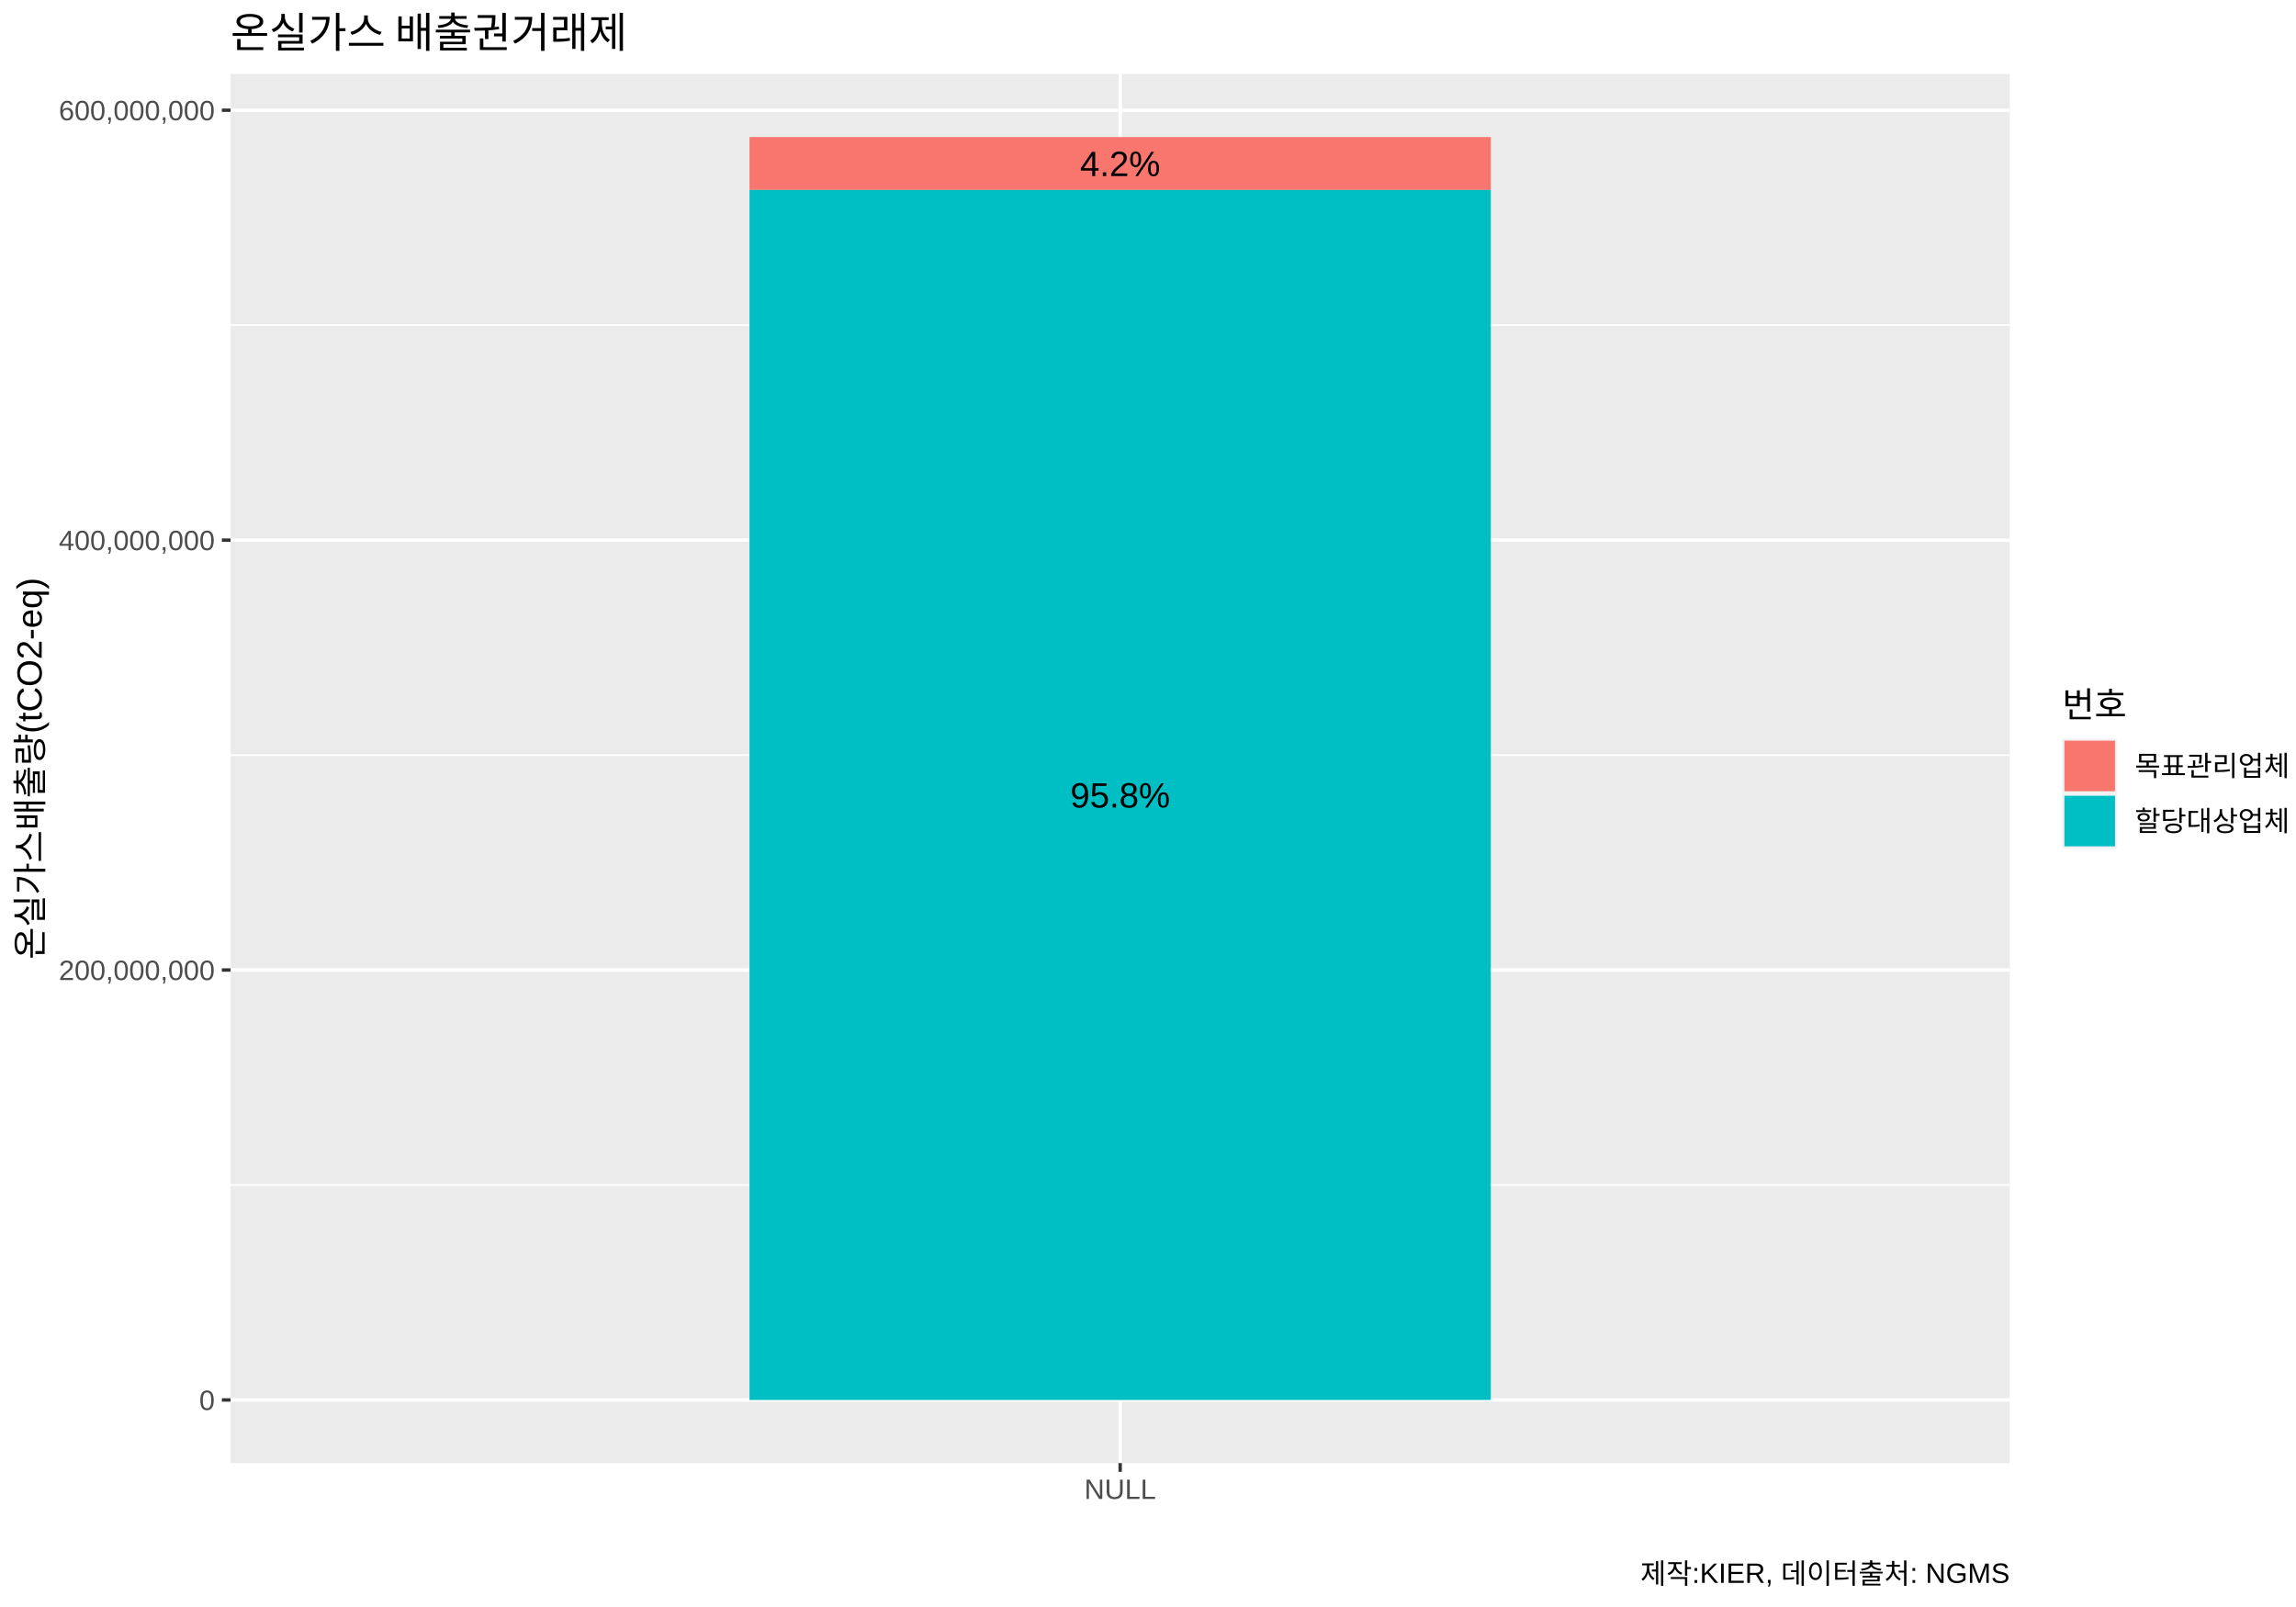
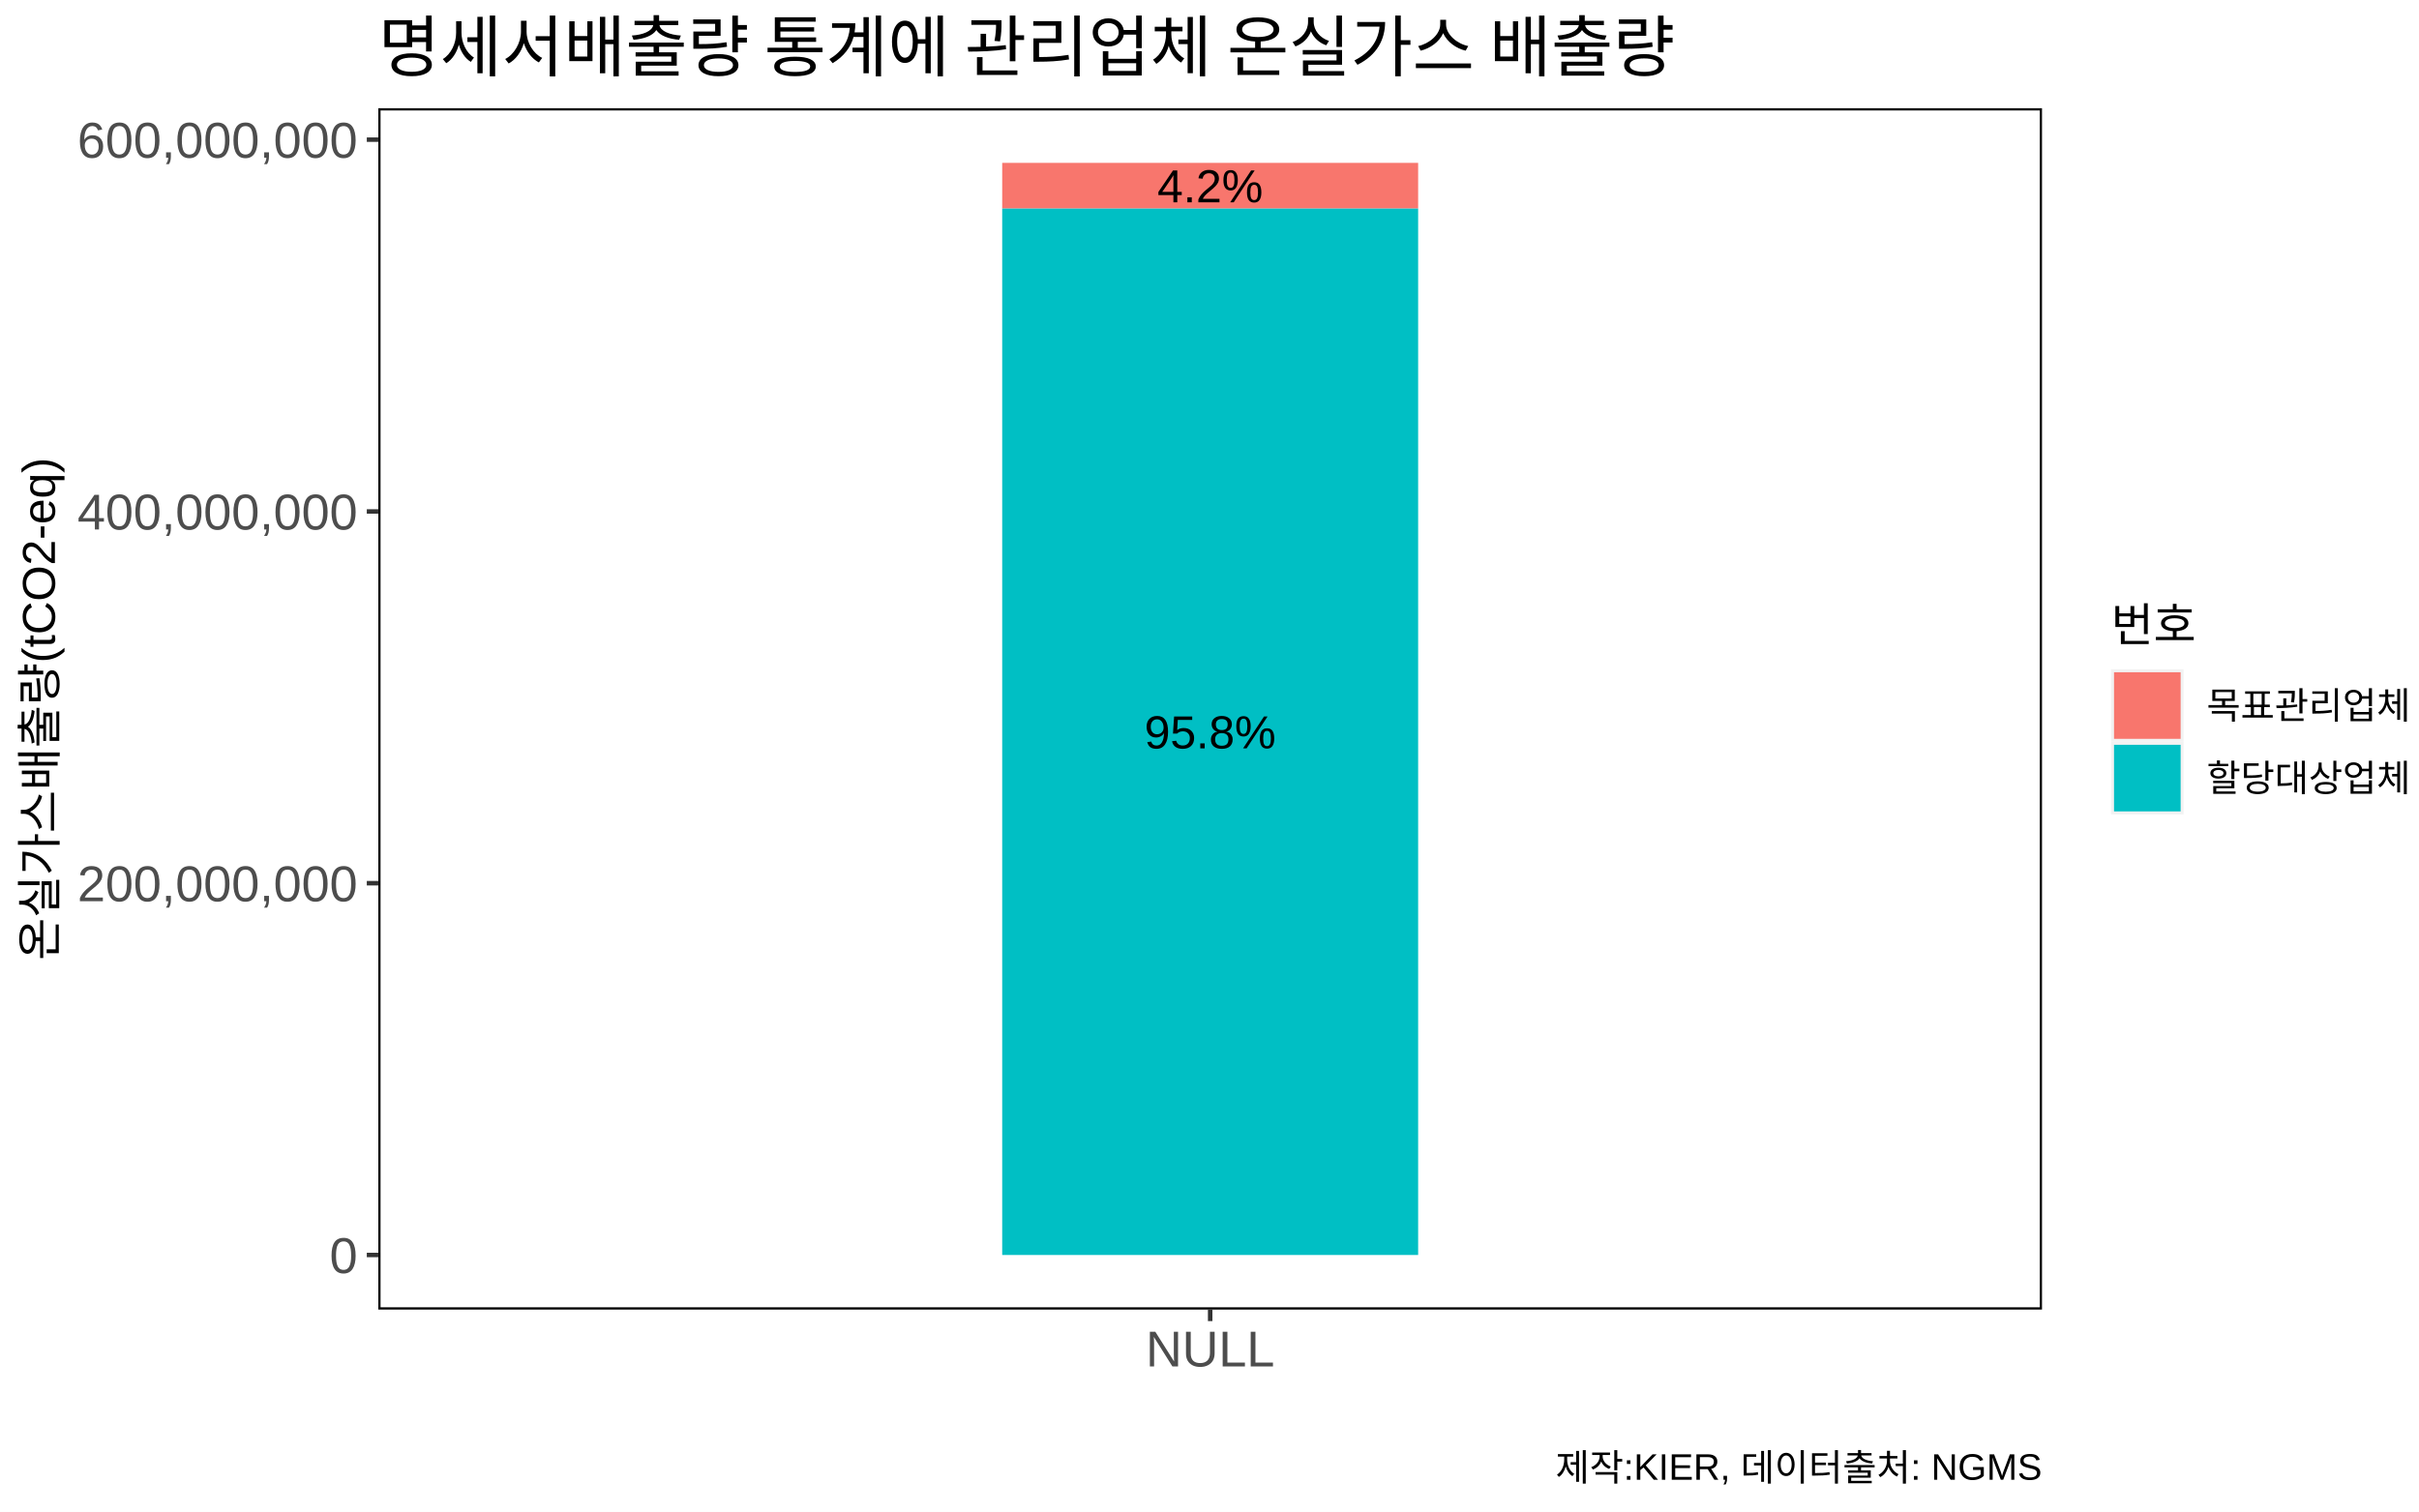
- <svg xmlns="http://www.w3.org/2000/svg" class="svglite" width="720.00pt" height="504.00pt" viewBox="0 0 720.00 504.00">
+ <svg xmlns="http://www.w3.org/2000/svg" class="svglite" width="576.00pt" height="360.00pt" viewBox="0 0 576.00 360.00">
  <defs>
    <style type="text/css">
    .svglite line, .svglite polyline, .svglite polygon, .svglite path, .svglite rect, .svglite circle {
      fill: none;
      stroke: #000000;
      stroke-linecap: round;
      stroke-linejoin: round;
      stroke-miterlimit: 10.00;
    }
  </style>
  </defs>
  <rect width="100%" height="100%" style="stroke: none; fill: #FFFFFF;" />
  <defs>
-     <clipPath id="cpMC4wMHw3MjAuMDB8MC4wMHw1MDQuMDA=">
-       <rect x="0.00" y="0.00" width="720.00" height="504.00" />
+     <clipPath id="cpMC4wMHw1NzYuMDB8MC4wMHwzNjAuMDA=">
+       <rect x="0.00" y="0.00" width="576.00" height="360.00" />
    </clipPath>
  </defs>
-   <g clip-path="url(#cpMC4wMHw3MjAuMDB8MC4wMHw1MDQuMDA=)">
-     <rect x="0.00" y="-0" width="720.00" height="504.00" style="stroke-width: 1.07; stroke: #FFFFFF; fill: #FFFFFF;" />
+   <g clip-path="url(#cpMC4wMHw1NzYuMDB8MC4wMHwzNjAuMDA=)">
+     <rect x="0.00" y="0.00" width="576.00" height="360.00" style="stroke-width: 1.07; stroke: #FFFFFF; fill: #FFFFFF;" />
  </g>
  <defs>
-     <clipPath id="cpNzIuMzF8NjMwLjIzfDIzLjE4fDQ1OC44Nw==">
-       <rect x="72.31" y="23.18" width="557.92" height="435.70" />
+     <clipPath id="cpOTAuMDh8NDg2LjIzfDI1Ljc4fDMxMS45MQ==">
+       <rect x="90.08" y="25.78" width="396.15" height="286.12" />
    </clipPath>
  </defs>
-   <g clip-path="url(#cpNzIuMzF8NjMwLjIzfDIzLjE4fDQ1OC44Nw==)">
-     <rect x="72.31" y="23.18" width="557.92" height="435.70" style="stroke-width: 1.07; stroke: none; fill: #EBEBEB;" />
-     <polyline points="72.31,371.65 630.23,371.65 " style="stroke-width: 0.53; stroke: #FFFFFF; stroke-linecap: butt;" />
-     <polyline points="72.31,236.82 630.23,236.82 " style="stroke-width: 0.53; stroke: #FFFFFF; stroke-linecap: butt;" />
-     <polyline points="72.31,101.98 630.23,101.98 " style="stroke-width: 0.53; stroke: #FFFFFF; stroke-linecap: butt;" />
-     <polyline points="72.31,439.07 630.23,439.07 " style="stroke-width: 1.07; stroke: #FFFFFF; stroke-linecap: butt;" />
-     <polyline points="72.31,304.23 630.23,304.23 " style="stroke-width: 1.07; stroke: #FFFFFF; stroke-linecap: butt;" />
-     <polyline points="72.31,169.40 630.23,169.40 " style="stroke-width: 1.07; stroke: #FFFFFF; stroke-linecap: butt;" />
-     <polyline points="72.31,34.57 630.23,34.57 " style="stroke-width: 1.07; stroke: #FFFFFF; stroke-linecap: butt;" />
-     <polyline points="351.27,458.87 351.27,23.18 " style="stroke-width: 1.07; stroke: #FFFFFF; stroke-linecap: butt;" />
-     <rect x="235.03" y="42.98" width="232.47" height="16.59" style="stroke-width: 1.07; stroke: none; stroke-linecap: square; stroke-linejoin: miter; fill: #F8766D;" />
-     <rect x="235.03" y="59.57" width="232.47" height="379.50" style="stroke-width: 1.07; stroke: none; stroke-linecap: square; stroke-linejoin: miter; fill: #00BFC4;" />
-     <text x="351.27" y="55.23" text-anchor="middle" style="font-size: 11.04px; font-family: Arial;" textLength="25.14px" lengthAdjust="spacingAndGlyphs">4.2%</text>
-     <text x="351.27" y="253.27" text-anchor="middle" style="font-size: 11.04px; font-family: Arial;" textLength="31.28px" lengthAdjust="spacingAndGlyphs">95.8%</text>
+   <g clip-path="url(#cpOTAuMDh8NDg2LjIzfDI1Ljc4fDMxMS45MQ==)">
+     <rect x="90.08" y="25.78" width="396.15" height="286.12" style="stroke-width: 1.07;" />
+     <rect x="238.64" y="38.79" width="99.04" height="10.89" style="stroke-width: 1.07; stroke: none; stroke-linecap: square; stroke-linejoin: miter; fill: #F8766D;" />
+     <rect x="238.64" y="49.68" width="99.04" height="249.22" style="stroke-width: 1.07; stroke: none; stroke-linecap: square; stroke-linejoin: miter; fill: #00BFC4;" />
+     <text x="288.16" y="48.19" text-anchor="middle" style="font-size: 11.04px; font-family: Arial;" textLength="25.14px" lengthAdjust="spacingAndGlyphs">4.2%</text>
+     <text x="288.16" y="178.24" text-anchor="middle" style="font-size: 11.04px; font-family: Arial;" textLength="31.28px" lengthAdjust="spacingAndGlyphs">95.8%</text>
  </g>
-   <g clip-path="url(#cpMC4wMHw3MjAuMDB8MC4wMHw1MDQuMDA=)">
-     <text x="67.37" y="442.22" text-anchor="end" style="font-size: 8.80px; fill: #4D4D4D; font-family: Arial;" textLength="4.90px" lengthAdjust="spacingAndGlyphs">0</text>
-     <text x="67.37" y="307.38" text-anchor="end" style="font-size: 8.80px; fill: #4D4D4D; font-family: Arial;" textLength="48.96px" lengthAdjust="spacingAndGlyphs">200,000,000</text>
-     <text x="67.37" y="172.55" text-anchor="end" style="font-size: 8.80px; fill: #4D4D4D; font-family: Arial;" textLength="48.96px" lengthAdjust="spacingAndGlyphs">400,000,000</text>
-     <text x="67.37" y="37.72" text-anchor="end" style="font-size: 8.80px; fill: #4D4D4D; font-family: Arial;" textLength="48.96px" lengthAdjust="spacingAndGlyphs">600,000,000</text>
-     <polyline points="69.57,439.07 72.31,439.07 " style="stroke-width: 1.07; stroke: #333333; stroke-linecap: butt;" />
-     <polyline points="69.57,304.23 72.31,304.23 " style="stroke-width: 1.07; stroke: #333333; stroke-linecap: butt;" />
-     <polyline points="69.57,169.40 72.31,169.40 " style="stroke-width: 1.07; stroke: #333333; stroke-linecap: butt;" />
-     <polyline points="69.57,34.57 72.31,34.57 " style="stroke-width: 1.07; stroke: #333333; stroke-linecap: butt;" />
-     <polyline points="351.27,461.61 351.27,458.87 " style="stroke-width: 1.07; stroke: #333333; stroke-linecap: butt;" />
-     <text x="351.27" y="470.11" text-anchor="middle" style="font-size: 8.80px; fill: #4D4D4D; font-family: Arial;" textLength="22.49px" lengthAdjust="spacingAndGlyphs">NULL</text>
-     <text transform="translate(13.36,241.03) rotate(-90)" text-anchor="middle" style="font-size: 11.00px; font-family: Arial;" textLength="106.68px" lengthAdjust="spacingAndGlyphs">온실가스배출량(tCO2-eq)</text>
-     <rect x="641.19" y="210.43" width="73.33" height="61.19" style="stroke-width: 1.07; stroke: none; fill: #FFFFFF;" />
-     <text x="646.67" y="224.94" style="font-size: 11.00px; font-family: Arial;" textLength="16.50px" lengthAdjust="spacingAndGlyphs">번호</text>
-     <rect x="646.67" y="231.58" width="17.28" height="17.28" style="stroke-width: 1.07; stroke: none; fill: #F2F2F2;" />
-     <rect x="647.38" y="232.29" width="15.86" height="15.86" style="stroke-width: 1.07; stroke: none; stroke-linecap: square; stroke-linejoin: miter; fill: #F8766D;" />
-     <rect x="646.67" y="248.86" width="17.28" height="17.28" style="stroke-width: 1.07; stroke: none; fill: #F2F2F2;" />
-     <rect x="647.38" y="249.57" width="15.86" height="15.86" style="stroke-width: 1.07; stroke: none; stroke-linecap: square; stroke-linejoin: miter; fill: #00BFC4;" />
-     <text x="669.43" y="243.37" style="font-size: 8.80px; font-family: Arial;" textLength="39.61px" lengthAdjust="spacingAndGlyphs">목표관리업체</text>
-     <text x="669.43" y="260.65" style="font-size: 8.80px; font-family: Arial;" textLength="39.61px" lengthAdjust="spacingAndGlyphs">할당대상업체</text>
-     <text x="72.31" y="14.93" style="font-size: 13.20px; font-family: Arial;" textLength="102.59px" lengthAdjust="spacingAndGlyphs">온실가스 배출권거래제</text>
-     <text x="630.23" y="496.67" text-anchor="end" style="font-size: 8.80px; font-family: Arial;" textLength="105.39px" lengthAdjust="spacingAndGlyphs">제작:KIER, 데이터출처: NGMS</text>
+   <g clip-path="url(#cpMC4wMHw1NzYuMDB8MC4wMHwzNjAuMDA=)">
+     <text x="85.15" y="303.20" text-anchor="end" style="font-size: 12.00px; fill: #4D4D4D; font-family: Arial;" textLength="6.67px" lengthAdjust="spacingAndGlyphs">0</text>
+     <text x="85.15" y="214.65" text-anchor="end" style="font-size: 12.00px; fill: #4D4D4D; font-family: Arial;" textLength="66.74px" lengthAdjust="spacingAndGlyphs">200,000,000</text>
+     <text x="85.15" y="126.11" text-anchor="end" style="font-size: 12.00px; fill: #4D4D4D; font-family: Arial;" textLength="66.74px" lengthAdjust="spacingAndGlyphs">400,000,000</text>
+     <text x="85.15" y="37.56" text-anchor="end" style="font-size: 12.00px; fill: #4D4D4D; font-family: Arial;" textLength="66.74px" lengthAdjust="spacingAndGlyphs">600,000,000</text>
+     <polyline points="87.34,298.90 90.08,298.90 " style="stroke-width: 1.07; stroke: #333333; stroke-linecap: butt;" />
+     <polyline points="87.34,210.36 90.08,210.36 " style="stroke-width: 1.07; stroke: #333333; stroke-linecap: butt;" />
+     <polyline points="87.34,121.81 90.08,121.81 " style="stroke-width: 1.07; stroke: #333333; stroke-linecap: butt;" />
+     <polyline points="87.34,33.26 90.08,33.26 " style="stroke-width: 1.07; stroke: #333333; stroke-linecap: butt;" />
+     <polyline points="288.16,314.65 288.16,311.91 " style="stroke-width: 1.07; stroke: #333333; stroke-linecap: butt;" />
+     <text x="288.16" y="325.44" text-anchor="middle" style="font-size: 12.00px; fill: #4D4D4D; font-family: Arial;" textLength="30.69px" lengthAdjust="spacingAndGlyphs">NULL</text>
+     <text transform="translate(13.36,168.85) rotate(-90)" text-anchor="middle" style="font-size: 11.00px; font-family: Arial;" textLength="106.68px" lengthAdjust="spacingAndGlyphs">온실가스배출량(tCO2-eq)</text>
+     <rect x="497.19" y="138.25" width="73.33" height="61.19" style="stroke-width: 1.07; stroke: none; fill: #FFFFFF;" />
+     <text x="502.67" y="152.76" style="font-size: 11.00px; font-family: Arial;" textLength="16.50px" lengthAdjust="spacingAndGlyphs">번호</text>
+     <rect x="502.67" y="159.40" width="17.28" height="17.28" style="stroke-width: 1.07; stroke: none; fill: #F2F2F2;" />
+     <rect x="503.38" y="160.11" width="15.86" height="15.86" style="stroke-width: 1.07; stroke: none; stroke-linecap: square; stroke-linejoin: miter; fill: #F8766D;" />
+     <rect x="502.67" y="176.68" width="17.28" height="17.28" style="stroke-width: 1.07; stroke: none; fill: #F2F2F2;" />
+     <rect x="503.38" y="177.39" width="15.86" height="15.86" style="stroke-width: 1.07; stroke: none; stroke-linecap: square; stroke-linejoin: miter; fill: #00BFC4;" />
+     <text x="525.43" y="171.19" style="font-size: 8.80px; font-family: Arial;" textLength="39.61px" lengthAdjust="spacingAndGlyphs">목표관리업체</text>
+     <text x="525.43" y="188.47" style="font-size: 8.80px; font-family: Arial;" textLength="39.61px" lengthAdjust="spacingAndGlyphs">할당대상업체</text>
+     <text x="90.08" y="16.93" style="font-size: 16.00px; font-family: Arial;" textLength="257.82px" lengthAdjust="spacingAndGlyphs">명세서배출량 통계에 관리업체 온실가스 배출량</text>
+     <text x="486.23" y="352.67" text-anchor="end" style="font-size: 8.80px; font-family: Arial;" textLength="105.39px" lengthAdjust="spacingAndGlyphs">제작:KIER, 데이터출처: NGMS</text>
  </g>
</svg>
